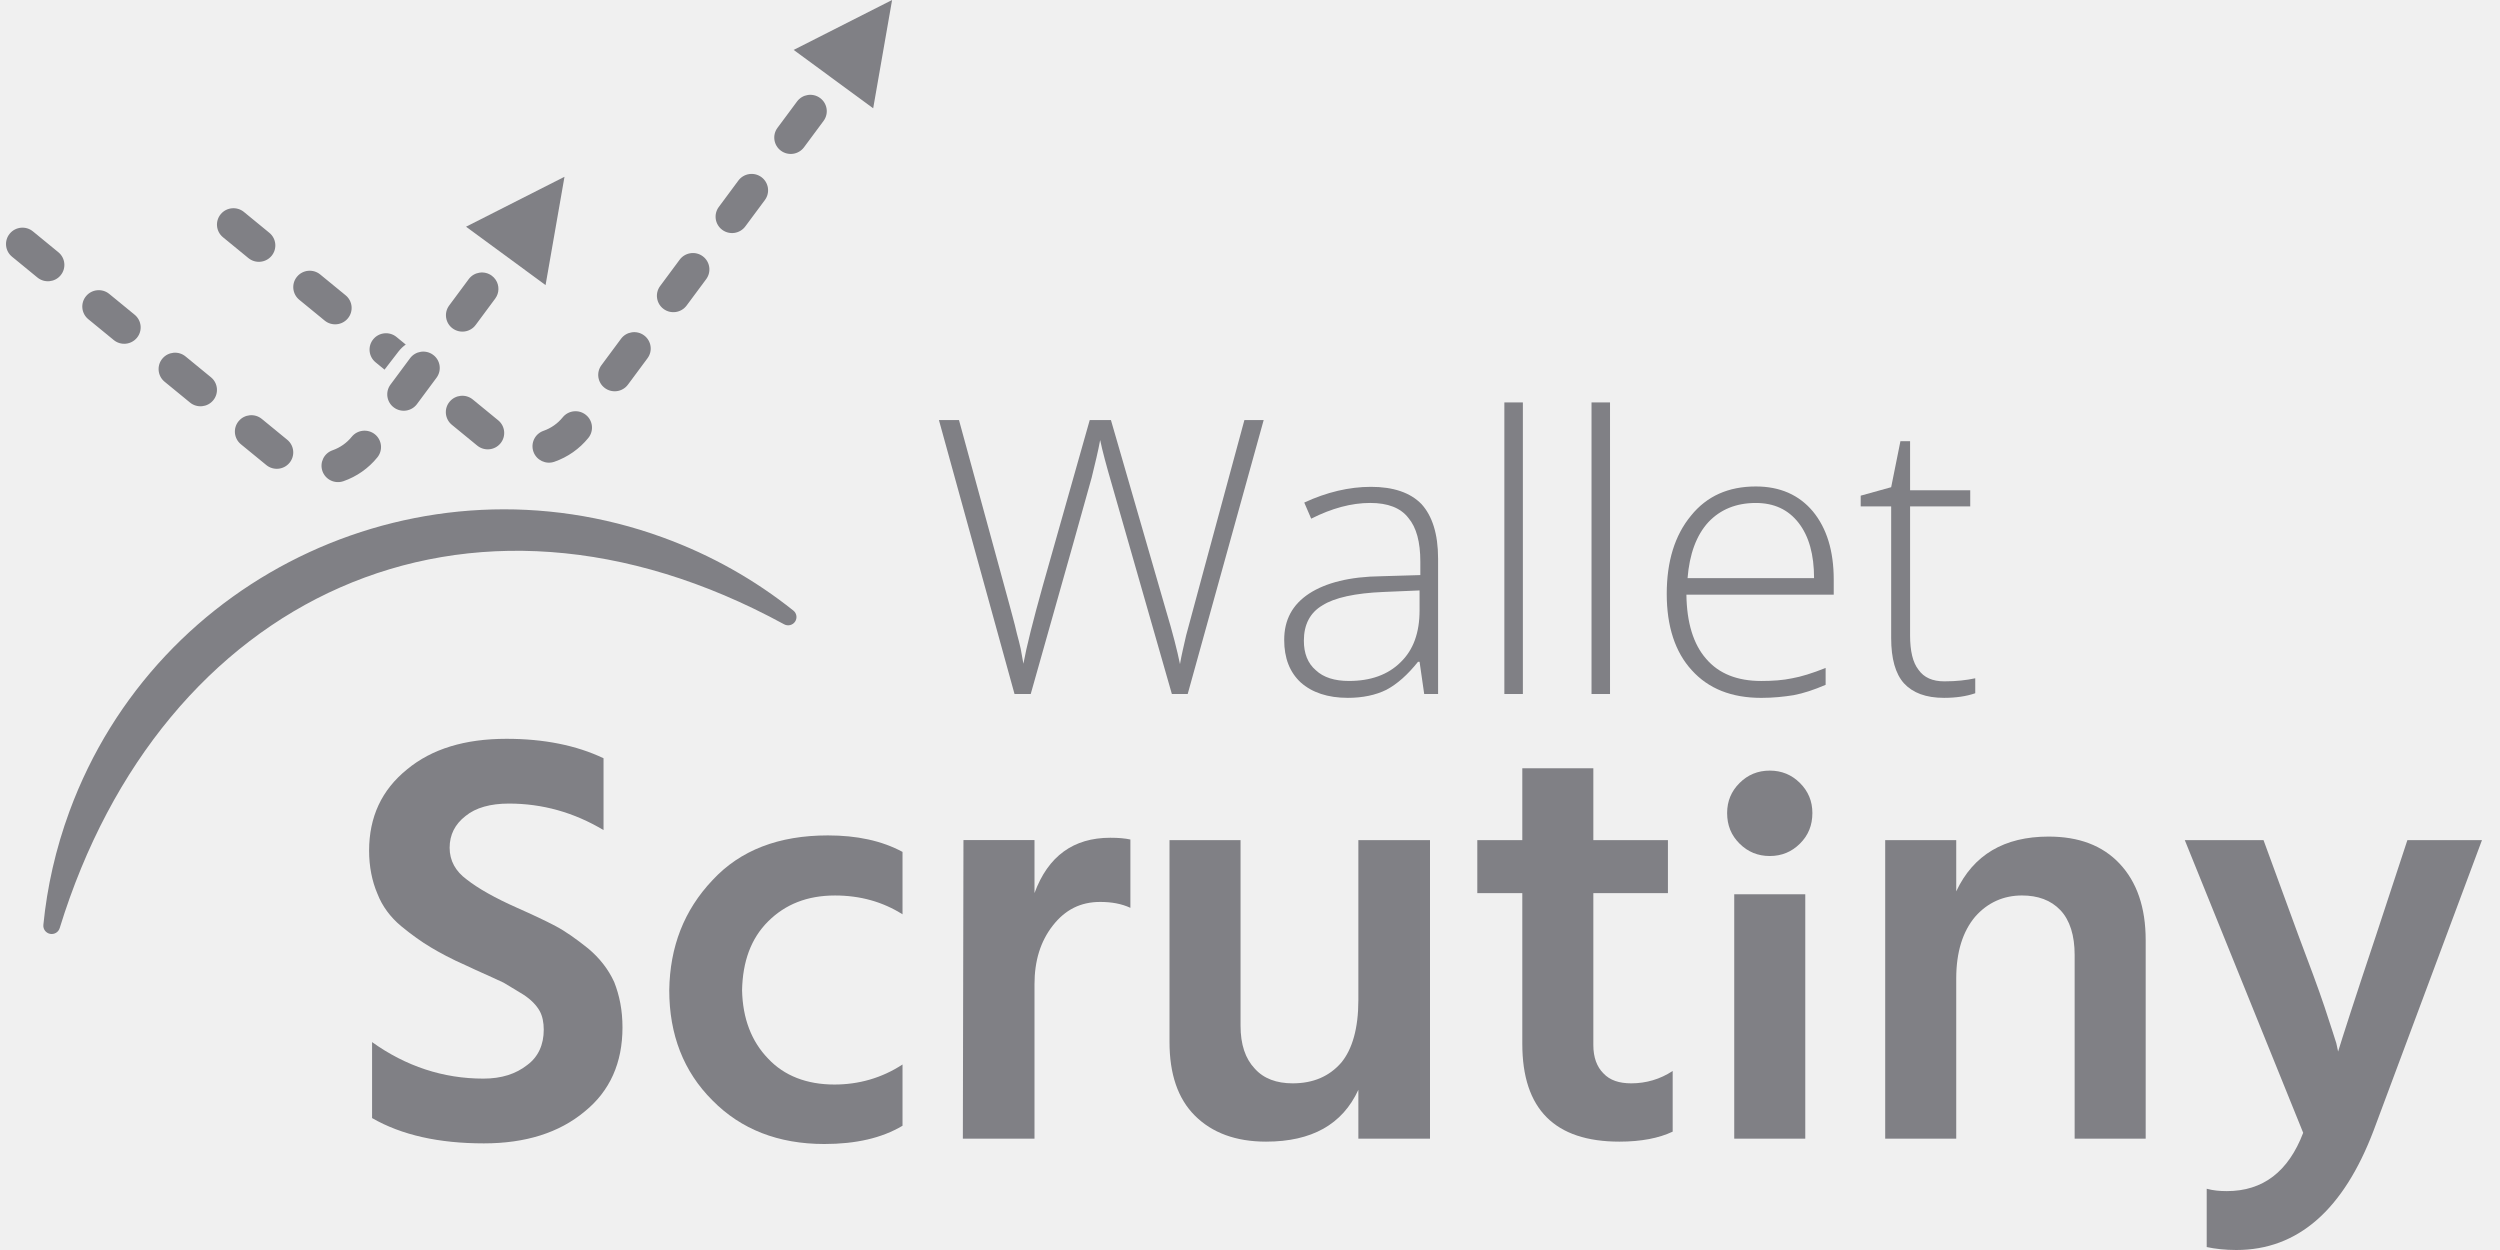
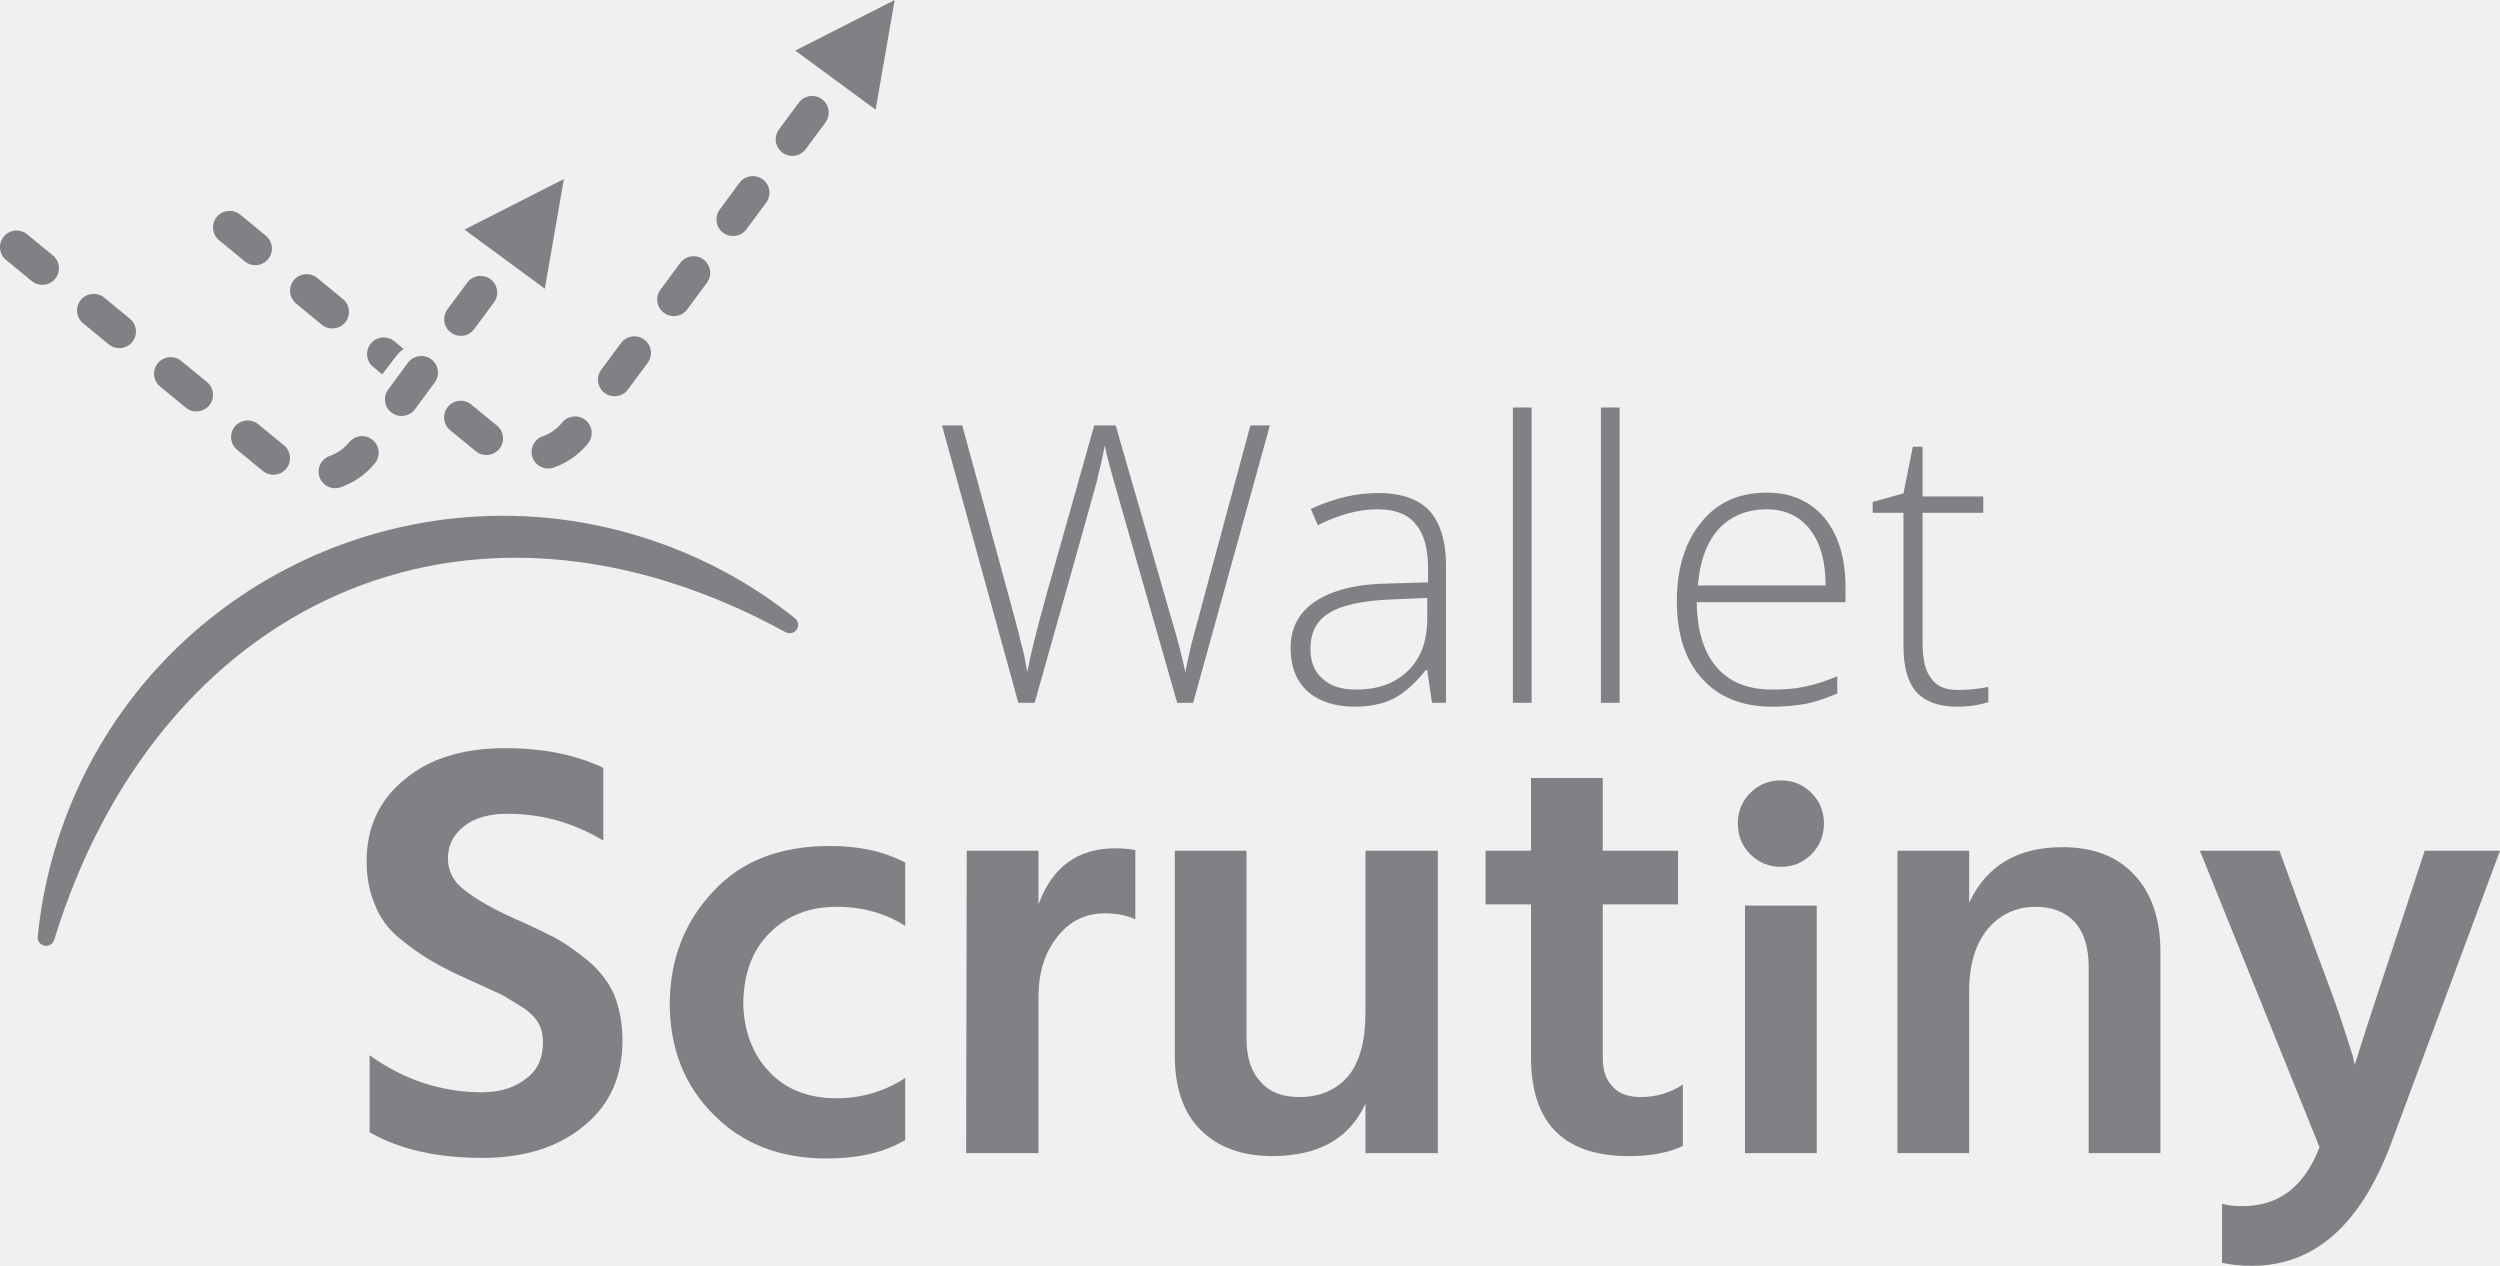
- <svg xmlns="http://www.w3.org/2000/svg" width="128" height="64" viewBox="0 0 128 64" fill="none">
-   <g clip-path="url(#clip0)">
-     <path d="M30.901 38.822V42.5C29.386 41.596 27.779 41.143 26.052 41.143C25.112 41.143 24.354 41.355 23.839 41.777C23.294 42.199 23.021 42.742 23.021 43.405C23.021 44.068 23.324 44.611 23.9 45.033C24.476 45.485 25.324 45.968 26.476 46.48C27.294 46.842 27.931 47.144 28.446 47.415C28.962 47.687 29.507 48.078 30.113 48.561C30.689 49.043 31.144 49.616 31.447 50.28C31.72 50.973 31.871 51.727 31.871 52.602C31.871 54.411 31.235 55.858 29.931 56.913C28.628 57.999 26.9 58.541 24.779 58.541C22.475 58.541 20.566 58.119 19.05 57.245V53.355C20.778 54.592 22.687 55.225 24.748 55.225C25.688 55.225 26.415 54.983 26.991 54.531C27.567 54.109 27.84 53.476 27.84 52.722C27.84 52.36 27.779 52.029 27.628 51.757C27.476 51.486 27.203 51.184 26.779 50.913C26.325 50.642 25.991 50.431 25.779 50.31C25.536 50.189 25.052 49.978 24.324 49.647C24.112 49.556 23.96 49.466 23.869 49.435C23.112 49.104 22.505 48.772 22.051 48.501C21.596 48.229 21.081 47.867 20.535 47.415C19.99 46.963 19.565 46.39 19.323 45.757C19.05 45.124 18.898 44.37 18.898 43.556C18.898 41.837 19.535 40.45 20.838 39.395C22.111 38.339 23.809 37.827 25.93 37.827C27.84 37.827 29.507 38.158 30.901 38.822Z" fill="#808085" />
-     <path d="M37.994 50.703C38.025 52.151 38.479 53.326 39.328 54.201C40.146 55.075 41.298 55.528 42.723 55.528C43.965 55.528 45.148 55.196 46.209 54.502V57.638C45.148 58.272 43.814 58.573 42.208 58.573C39.843 58.573 37.934 57.819 36.479 56.342C34.994 54.864 34.266 52.965 34.266 50.703C34.297 48.472 35.024 46.602 36.479 45.065C37.903 43.527 39.874 42.773 42.389 42.773C43.875 42.773 45.148 43.044 46.209 43.617V46.813C45.208 46.18 44.056 45.849 42.753 45.849C41.328 45.849 40.207 46.301 39.328 47.175C38.449 48.05 38.025 49.226 37.994 50.703Z" fill="#808085" />
-     <path d="M52.966 43.013V45.727C53.663 43.828 54.966 42.893 56.846 42.893C57.27 42.893 57.603 42.923 57.876 42.983V46.481C57.422 46.27 56.906 46.179 56.33 46.179C55.33 46.179 54.542 46.572 53.906 47.386C53.269 48.2 52.966 49.195 52.966 50.401V58.301H49.298L49.329 43.013H52.966Z" fill="#808085" />
-     <path d="M69.548 43.014H73.216V58.301H69.548V55.798C68.73 57.578 67.153 58.452 64.82 58.452C63.274 58.452 62.061 58 61.182 57.125C60.303 56.251 59.879 54.984 59.879 53.356V43.014H63.516V52.512C63.516 53.477 63.759 54.2 64.244 54.713C64.698 55.226 65.365 55.467 66.184 55.467C67.245 55.467 68.063 55.105 68.669 54.411C69.245 53.718 69.548 52.632 69.548 51.215V43.014Z" fill="#808085" />
-     <path d="M81.579 45.728V53.507C81.579 54.141 81.761 54.623 82.094 54.955C82.428 55.316 82.913 55.467 83.519 55.467C84.277 55.467 85.004 55.256 85.641 54.834V57.94C84.944 58.271 84.034 58.452 82.913 58.452C79.609 58.452 77.942 56.794 77.942 53.447V45.728H75.638V43.014H77.942V39.336H81.579V43.014H85.398V45.728H81.579Z" fill="#808085" />
-     <path d="M88.793 58.301V45.788H92.43V58.301H88.793ZM88.429 41.626C88.429 41.023 88.641 40.511 89.066 40.089C89.49 39.666 90.005 39.455 90.612 39.455C91.218 39.455 91.733 39.666 92.157 40.089C92.582 40.511 92.794 41.023 92.794 41.626C92.794 42.26 92.582 42.772 92.157 43.194C91.733 43.617 91.218 43.828 90.612 43.828C90.005 43.828 89.49 43.617 89.066 43.194C88.641 42.772 88.429 42.26 88.429 41.626Z" fill="#808085" />
-     <path d="M100.159 43.014V45.637C101.038 43.768 102.615 42.833 104.888 42.833C106.434 42.833 107.646 43.285 108.525 44.22C109.404 45.155 109.859 46.451 109.859 48.14V58.301H106.222V48.894C106.222 47.899 105.979 47.115 105.494 46.602C105.009 46.09 104.342 45.848 103.524 45.848C102.584 45.848 101.766 46.21 101.129 46.934C100.493 47.688 100.159 48.743 100.159 50.1V58.301H96.522V43.014H100.159Z" fill="#808085" />
-     <path d="M117.923 58L111.861 43.014H115.892L117.681 47.898C118.226 49.346 118.681 50.552 119.014 51.547C119.348 52.542 119.53 53.145 119.62 53.416L119.711 53.839C119.924 53.145 120.56 51.155 121.651 47.898L123.258 43.014H127.077L121.53 57.879C119.984 61.95 117.65 64 114.498 64C113.922 64 113.407 63.94 112.983 63.849V60.864C113.316 60.955 113.649 60.985 114.013 60.985C115.862 60.985 117.165 59.99 117.923 58Z" fill="#808085" />
-     <path fill-rule="evenodd" clip-rule="evenodd" d="M3.057 47.517C2.994 47.727 2.782 47.855 2.566 47.814C2.349 47.773 2.2 47.575 2.22 47.357C2.411 45.414 2.85 43.463 3.555 41.545C8.048 29.334 21.661 23.048 33.936 27.517C36.424 28.422 38.667 29.701 40.625 31.265C40.795 31.405 40.83 31.65 40.706 31.831C40.582 32.012 40.34 32.07 40.147 31.964C23.822 23.057 8.249 30.644 3.057 47.517Z" fill="#808085" />
-     <path fill-rule="evenodd" clip-rule="evenodd" d="M23.861 11.608L28.902 9.051L27.933 14.597L23.861 11.608Z" fill="#808085" />
-     <path fill-rule="evenodd" clip-rule="evenodd" d="M17.584 24.637C18.262 24.401 18.866 23.98 19.322 23.416C19.614 23.056 19.557 22.527 19.195 22.236C18.832 21.946 18.301 22.003 18.009 22.363C17.751 22.682 17.41 22.92 17.026 23.054C16.587 23.207 16.355 23.686 16.509 24.123C16.663 24.56 17.145 24.79 17.584 24.637ZM12.333 22.745C12.794 23.122 13.231 23.48 13.635 23.811C13.994 24.106 14.526 24.055 14.822 23.697C15.118 23.34 15.067 22.811 14.707 22.516C14.303 22.185 13.866 21.827 13.405 21.449C13.046 21.155 12.514 21.206 12.218 21.564C11.922 21.921 11.974 22.45 12.333 22.745ZM21.349 20.689C21.674 20.251 22.009 19.799 22.351 19.339C22.627 18.966 22.548 18.44 22.173 18.166C21.799 17.891 21.27 17.97 20.994 18.343C20.652 18.803 20.317 19.255 19.992 19.693C19.716 20.065 19.795 20.591 20.17 20.866C20.544 21.141 21.073 21.062 21.349 20.689ZM8.427 19.544C8.862 19.901 9.298 20.258 9.729 20.611C10.088 20.905 10.62 20.854 10.916 20.497C11.212 20.139 11.161 19.61 10.801 19.316C10.371 18.963 9.935 18.606 9.499 18.249C9.14 17.954 8.608 18.006 8.312 18.363C8.016 18.721 8.068 19.25 8.427 19.544ZM4.521 16.343C4.937 16.685 5.373 17.042 5.823 17.41C6.182 17.705 6.714 17.654 7.01 17.296C7.306 16.939 7.254 16.41 6.895 16.115C6.446 15.747 6.009 15.389 5.593 15.048C5.234 14.754 4.702 14.805 4.406 15.162C4.11 15.52 4.161 16.049 4.521 16.343ZM24.354 16.638C24.691 16.183 25.026 15.732 25.355 15.288C25.571 14.997 25.57 14.613 25.381 14.328C25.328 14.248 25.26 14.175 25.178 14.115C24.803 13.84 24.275 13.919 23.998 14.292C23.669 14.736 23.334 15.187 22.997 15.642C22.721 16.015 22.8 16.54 23.174 16.815C23.549 17.09 24.078 17.011 24.354 16.638ZM0.615 13.143C0.615 13.143 1.107 13.546 1.917 14.21C2.276 14.504 2.808 14.453 3.104 14.096C3.4 13.738 3.348 13.209 2.989 12.915C2.179 12.251 1.687 11.848 1.687 11.848C1.328 11.553 0.796 11.604 0.5 11.962C0.204 12.319 0.255 12.849 0.615 13.143Z" fill="#808085" />
-     <path fill-rule="evenodd" clip-rule="evenodd" d="M40.635 2.556L45.675 0L44.707 5.545L40.635 2.556Z" fill="#808085" />
-     <path fill-rule="evenodd" clip-rule="evenodd" d="M28.385 23.642C29.064 23.405 29.667 22.984 30.124 22.421C30.416 22.06 30.358 21.531 29.996 21.241C29.634 20.95 29.102 21.007 28.81 21.368C28.552 21.686 28.211 21.924 27.827 22.058C27.388 22.211 27.157 22.69 27.311 23.127C27.465 23.564 27.946 23.795 28.385 23.642ZM23.134 21.749C23.595 22.127 24.032 22.485 24.436 22.816C24.796 23.11 25.328 23.059 25.623 22.701C25.919 22.344 25.868 21.815 25.509 21.521C25.105 21.19 24.667 20.831 24.207 20.454C23.847 20.159 23.315 20.211 23.019 20.568C22.723 20.925 22.775 21.454 23.134 21.749ZM32.151 19.693C32.472 19.26 32.807 18.809 33.152 18.343C33.429 17.971 33.349 17.445 32.974 17.17C32.6 16.895 32.071 16.974 31.795 17.347C31.45 17.812 31.115 18.264 30.794 18.697C30.517 19.07 30.597 19.596 30.971 19.87C31.346 20.145 31.875 20.066 32.151 19.693ZM19.688 18.926L19.228 18.549C18.869 18.254 18.817 17.725 19.113 17.367C19.409 17.01 19.941 16.959 20.301 17.253L20.775 17.642C20.654 17.724 20.527 17.84 20.4 18.001C20.146 18.323 19.896 18.65 19.688 18.926ZM15.322 15.348C15.739 15.689 16.175 16.047 16.624 16.415C16.983 16.709 17.515 16.658 17.811 16.3C18.107 15.943 18.056 15.414 17.697 15.12C17.247 14.752 16.811 14.394 16.395 14.053C16.035 13.758 15.503 13.809 15.207 14.167C14.911 14.524 14.963 15.053 15.322 15.348ZM35.155 15.643C35.486 15.198 35.82 14.747 36.157 14.293C36.433 13.92 36.354 13.394 35.979 13.119C35.605 12.844 35.076 12.924 34.799 13.296C34.463 13.75 34.128 14.201 33.798 14.646C33.522 15.019 33.602 15.545 33.976 15.82C34.35 16.095 34.879 16.015 35.155 15.643ZM11.416 12.147C11.416 12.147 11.908 12.55 12.718 13.214C13.077 13.509 13.609 13.457 13.905 13.1C14.201 12.742 14.15 12.213 13.79 11.919C12.981 11.255 12.489 10.852 12.489 10.852C12.129 10.558 11.597 10.609 11.301 10.966C11.005 11.324 11.057 11.853 11.416 12.147ZM38.16 11.592C38.496 11.14 38.83 10.688 39.162 10.242C39.438 9.869 39.358 9.343 38.984 9.068C38.609 8.793 38.081 8.873 37.804 9.245C37.473 9.692 37.138 10.143 36.803 10.596C36.526 10.968 36.606 11.494 36.98 11.769C37.355 12.044 37.884 11.965 38.16 11.592ZM41.165 7.541C41.507 7.079 41.842 6.628 42.166 6.191C42.443 5.818 42.363 5.293 41.988 5.018C41.614 4.743 41.085 4.822 40.809 5.195C40.485 5.631 40.15 6.083 39.807 6.545C39.531 6.917 39.61 7.443 39.985 7.718C40.36 7.993 40.888 7.914 41.165 7.541Z" fill="#808085" />
-     <path d="M60.81 35.534H60L56.9 24.71C56.644 23.826 56.446 23.099 56.328 22.53C56.229 23.08 56.071 23.728 55.893 24.455C55.696 25.162 54.669 28.855 52.773 35.534H51.944L48.073 21.508H49.1L51.569 30.544C51.667 30.918 51.766 31.252 51.845 31.566C51.924 31.861 52.003 32.155 52.062 32.43C52.141 32.705 52.2 32.961 52.26 33.216C52.299 33.471 52.358 33.727 52.398 33.982C52.556 33.118 52.892 31.782 53.385 30.014L55.794 21.508H56.88L59.704 31.271C60.04 32.391 60.277 33.314 60.415 34.002C60.494 33.53 60.613 33.059 60.731 32.529C60.869 32.018 61.857 28.344 63.713 21.508H64.7L60.81 35.534Z" fill="#808085" />
-     <path d="M72.919 35.533L72.682 33.883H72.603C72.07 34.551 71.537 35.023 70.984 35.317C70.431 35.592 69.759 35.73 69.009 35.73C67.982 35.73 67.172 35.455 66.6 34.944C66.027 34.414 65.751 33.687 65.751 32.764C65.751 31.742 66.165 30.956 67.034 30.387C67.883 29.837 69.108 29.522 70.727 29.503L72.721 29.444V28.756C72.721 27.754 72.524 27.008 72.109 26.517C71.714 26.006 71.063 25.751 70.154 25.751C69.187 25.751 68.18 26.026 67.133 26.556L66.778 25.731C67.923 25.201 69.068 24.926 70.194 24.926C71.339 24.926 72.208 25.22 72.781 25.81C73.334 26.419 73.63 27.342 73.63 28.599V35.533H72.919ZM69.068 34.865C70.174 34.865 71.063 34.551 71.714 33.903C72.366 33.274 72.682 32.39 72.682 31.251V30.23L70.845 30.308C69.384 30.367 68.318 30.603 67.706 30.996C67.074 31.369 66.758 31.978 66.758 32.803C66.758 33.451 66.955 33.962 67.37 34.316C67.765 34.689 68.338 34.865 69.068 34.865Z" fill="#808085" />
-     <path fill-rule="evenodd" clip-rule="evenodd" d="M77.023 20.604H77.971V35.533H77.023V20.604Z" fill="#808085" />
-     <path fill-rule="evenodd" clip-rule="evenodd" d="M81.486 20.604H82.433V35.533H81.486V20.604Z" fill="#808085" />
-     <path d="M90.174 35.731C88.654 35.731 87.469 35.259 86.62 34.316C85.771 33.393 85.337 32.077 85.337 30.407C85.337 28.738 85.751 27.402 86.581 26.4C87.39 25.398 88.496 24.907 89.898 24.907C91.142 24.907 92.11 25.339 92.82 26.184C93.531 27.048 93.887 28.207 93.887 29.68V30.447H86.344C86.363 31.881 86.699 32.981 87.351 33.727C88.002 34.493 88.95 34.866 90.174 34.866C90.767 34.866 91.3 34.827 91.754 34.729C92.208 34.65 92.781 34.474 93.472 34.199V35.063C92.88 35.318 92.347 35.495 91.833 35.593C91.34 35.672 90.787 35.731 90.174 35.731ZM89.898 25.752C88.891 25.752 88.081 26.086 87.469 26.734C86.857 27.402 86.501 28.364 86.403 29.602H92.88C92.88 28.404 92.623 27.461 92.09 26.773C91.557 26.086 90.826 25.752 89.898 25.752Z" fill="#808085" />
-     <path d="M99.553 34.885C100.165 34.885 100.679 34.826 101.133 34.728V35.494C100.679 35.651 100.146 35.73 99.533 35.73C98.605 35.73 97.934 35.474 97.48 34.983C97.045 34.492 96.828 33.726 96.828 32.665V25.927H95.268V25.378L96.828 24.945L97.302 22.588H97.796V25.102H100.876V25.927H97.796V32.528C97.796 33.333 97.934 33.923 98.23 34.296C98.507 34.689 98.941 34.885 99.553 34.885Z" fill="#808085" />
-   </g>
-   <defs>
-     <clipPath id="clip0">
-       <rect width="126.769" height="64" fill="white" transform="translate(0.307617)" />
-     </clipPath>
-   </defs>
+ <svg xmlns="http://www.w3.org/2000/svg" width="79" height="40" viewBox="0 0 79 40" fill="none">
+   <path d="M19.065 24.264V26.563C18.121 25.997 17.12 25.715 16.043 25.715C15.458 25.715 14.985 25.847 14.664 26.11C14.324 26.374 14.154 26.713 14.154 27.128C14.154 27.543 14.343 27.882 14.702 28.146C15.061 28.428 15.59 28.73 16.308 29.05C16.818 29.276 17.214 29.465 17.535 29.634C17.857 29.804 18.197 30.049 18.574 30.351C18.933 30.652 19.216 31.01 19.405 31.425C19.575 31.858 19.67 32.329 19.67 32.876C19.67 34.007 19.273 34.911 18.461 35.571C17.649 36.249 16.572 36.589 15.25 36.589C13.814 36.589 12.624 36.325 11.68 35.778V33.347C12.757 34.12 13.947 34.516 15.231 34.516C15.816 34.516 16.27 34.365 16.629 34.082C16.988 33.818 17.158 33.422 17.158 32.951C17.158 32.725 17.12 32.518 17.025 32.348C16.931 32.179 16.761 31.99 16.497 31.821C16.213 31.651 16.005 31.519 15.873 31.444C15.722 31.368 15.42 31.236 14.966 31.029C14.834 30.973 14.74 30.916 14.683 30.897C14.211 30.69 13.833 30.483 13.55 30.313C13.267 30.143 12.945 29.917 12.605 29.634C12.265 29.352 12.001 28.994 11.85 28.598C11.68 28.202 11.585 27.731 11.585 27.222C11.585 26.148 11.982 25.281 12.794 24.622C13.588 23.962 14.645 23.642 15.968 23.642C17.158 23.642 18.197 23.849 19.065 24.264Z" fill="#808085" />
+   <path d="M23.486 31.689C23.505 32.594 23.788 33.329 24.317 33.876C24.827 34.422 25.544 34.705 26.432 34.705C27.207 34.705 27.943 34.497 28.605 34.064V36.024C27.943 36.42 27.112 36.608 26.111 36.608C24.638 36.608 23.448 36.137 22.541 35.214C21.616 34.29 21.162 33.103 21.162 31.689C21.181 30.295 21.634 29.127 22.541 28.165C23.429 27.204 24.657 26.733 26.224 26.733C27.15 26.733 27.943 26.903 28.605 27.261V29.258C27.981 28.863 27.263 28.655 26.451 28.655C25.563 28.655 24.864 28.938 24.317 29.485C23.769 30.031 23.505 30.766 23.486 31.689Z" fill="#808085" />
+   <path d="M32.816 26.883V28.579C33.25 27.392 34.062 26.808 35.233 26.808C35.498 26.808 35.706 26.827 35.876 26.864V29.051C35.592 28.919 35.271 28.862 34.912 28.862C34.289 28.862 33.798 29.107 33.401 29.616C33.004 30.125 32.816 30.747 32.816 31.5V36.438H30.53L30.549 26.883H32.816Z" fill="#808085" />
+   <path d="M43.149 26.884H45.435V36.438H43.149V34.874C42.639 35.986 41.657 36.532 40.203 36.532C39.239 36.532 38.484 36.25 37.936 35.703C37.388 35.157 37.124 34.365 37.124 33.348V26.884H39.39V32.82C39.39 33.423 39.541 33.875 39.844 34.196C40.127 34.516 40.543 34.667 41.053 34.667C41.714 34.667 42.224 34.441 42.602 34.007C42.96 33.574 43.149 32.895 43.149 32.01V26.884Z" fill="#808085" />
+   <path d="M50.647 28.58V33.442C50.647 33.838 50.76 34.139 50.968 34.347C51.176 34.573 51.478 34.667 51.856 34.667C52.328 34.667 52.781 34.535 53.178 34.271V36.212C52.743 36.42 52.177 36.533 51.478 36.533C49.419 36.533 48.38 35.496 48.38 33.404V28.58H46.944V26.884H48.38V24.585H50.647V26.884H53.027V28.58H50.647Z" fill="#808085" />
+   <path d="M55.142 36.438V28.617H57.409V36.438H55.142ZM54.916 26.017C54.916 25.64 55.048 25.319 55.312 25.055C55.577 24.791 55.898 24.66 56.276 24.66C56.653 24.66 56.974 24.791 57.239 25.055C57.503 25.319 57.636 25.64 57.636 26.017C57.636 26.412 57.503 26.733 57.239 26.997C56.974 27.26 56.653 27.392 56.276 27.392C55.898 27.392 55.577 27.26 55.312 26.997C55.048 26.733 54.916 26.412 54.916 26.017Z" fill="#808085" />
+   <path d="M62.226 26.884V28.523C62.773 27.355 63.756 26.771 65.172 26.771C66.136 26.771 66.891 27.053 67.439 27.638C67.987 28.222 68.27 29.032 68.27 30.087V36.438H66.003V30.559C66.003 29.937 65.852 29.447 65.55 29.126C65.248 28.806 64.832 28.655 64.322 28.655C63.737 28.655 63.227 28.881 62.83 29.334C62.433 29.805 62.226 30.464 62.226 31.312V36.438H59.959V26.884H62.226Z" fill="#808085" />
+   <path d="M73.296 36.25L69.518 26.884H72.03L73.144 29.936C73.484 30.841 73.768 31.595 73.976 32.217C74.183 32.839 74.297 33.216 74.353 33.385L74.41 33.649C74.542 33.216 74.939 31.972 75.619 29.936L76.62 26.884H79L75.543 36.174C74.58 38.718 73.126 40 71.161 40C70.802 40 70.481 39.962 70.217 39.906V38.04C70.424 38.097 70.632 38.115 70.859 38.115C72.011 38.115 72.823 37.494 73.296 36.25Z" fill="#808085" />
+   <path fill-rule="evenodd" clip-rule="evenodd" d="M1.713 29.698C1.674 29.829 1.542 29.909 1.407 29.884C1.272 29.858 1.179 29.735 1.192 29.598C1.311 28.384 1.584 27.164 2.024 25.966C4.823 18.334 13.307 14.405 20.957 17.198C22.507 17.764 23.905 18.563 25.125 19.541C25.231 19.628 25.253 19.781 25.175 19.894C25.098 20.008 24.948 20.044 24.827 19.978C14.653 14.41 4.949 19.153 1.713 29.698Z" fill="#808085" />
+   <path fill-rule="evenodd" clip-rule="evenodd" d="M14.678 7.255L17.819 5.657L17.216 9.123L14.678 7.255Z" fill="#808085" />
+   <path fill-rule="evenodd" clip-rule="evenodd" d="M10.766 15.398C11.189 15.25 11.565 14.987 11.85 14.635C12.031 14.41 11.996 14.079 11.77 13.898C11.544 13.716 11.213 13.752 11.031 13.977C10.87 14.176 10.658 14.325 10.419 14.409C10.145 14.504 10.001 14.804 10.097 15.077C10.193 15.35 10.493 15.494 10.766 15.398ZM7.494 14.215C7.781 14.451 8.053 14.675 8.305 14.882C8.529 15.066 8.861 15.034 9.045 14.811C9.229 14.588 9.198 14.257 8.974 14.073C8.722 13.866 8.449 13.642 8.162 13.406C7.938 13.222 7.607 13.254 7.422 13.477C7.238 13.701 7.27 14.031 7.494 14.215ZM13.113 12.931C13.315 12.657 13.524 12.374 13.737 12.087C13.909 11.854 13.86 11.525 13.626 11.353C13.393 11.182 13.063 11.231 12.891 11.464C12.678 11.752 12.469 12.034 12.267 12.308C12.095 12.541 12.144 12.87 12.378 13.041C12.611 13.213 12.941 13.164 13.113 12.931ZM5.06 12.215C5.331 12.438 5.603 12.661 5.871 12.882C6.095 13.066 6.426 13.034 6.611 12.81C6.795 12.587 6.763 12.256 6.539 12.072C6.271 11.852 6 11.629 5.728 11.405C5.504 11.222 5.173 11.254 4.988 11.477C4.804 11.7 4.836 12.031 5.06 12.215ZM2.626 10.215C2.885 10.428 3.157 10.651 3.437 10.882C3.661 11.065 3.992 11.034 4.177 10.81C4.361 10.587 4.329 10.256 4.105 10.072C3.825 9.842 3.553 9.618 3.294 9.405C3.07 9.221 2.738 9.253 2.554 9.477C2.37 9.7 2.402 10.031 2.626 10.215ZM14.985 10.399C15.195 10.115 15.404 9.832 15.609 9.555C15.744 9.373 15.743 9.133 15.625 8.955C15.592 8.905 15.55 8.859 15.498 8.822C15.265 8.65 14.936 8.699 14.764 8.932C14.558 9.21 14.35 9.492 14.139 9.776C13.967 10.009 14.017 10.338 14.25 10.509C14.484 10.681 14.813 10.632 14.985 10.399ZM0.191 8.214C0.191 8.214 0.498 8.466 1.003 8.881C1.227 9.065 1.558 9.033 1.743 8.81C1.927 8.586 1.895 8.256 1.671 8.072C1.166 7.657 0.86 7.405 0.86 7.405C0.636 7.221 0.304 7.253 0.12 7.476C-0.065 7.7 -0.033 8.03 0.191 8.214Z" fill="#808085" />
+   <path fill-rule="evenodd" clip-rule="evenodd" d="M25.131 1.598L28.272 0L27.669 3.466L25.131 1.598Z" fill="#808085" />
+   <path fill-rule="evenodd" clip-rule="evenodd" d="M17.497 14.776C17.92 14.628 18.296 14.365 18.581 14.013C18.763 13.787 18.727 13.457 18.501 13.275C18.275 13.094 17.944 13.13 17.762 13.355C17.602 13.554 17.389 13.703 17.15 13.786C16.876 13.882 16.732 14.181 16.828 14.454C16.924 14.728 17.224 14.872 17.497 14.776ZM14.225 13.593C14.512 13.829 14.785 14.053 15.037 14.26C15.26 14.444 15.592 14.412 15.776 14.188C15.961 13.965 15.929 13.634 15.705 13.45C15.453 13.243 15.181 13.02 14.893 12.784C14.669 12.6 14.338 12.632 14.153 12.855C13.969 13.078 14.001 13.409 14.225 13.593ZM19.844 12.308C20.044 12.038 20.253 11.755 20.468 11.464C20.64 11.232 20.591 10.903 20.357 10.731C20.124 10.559 19.795 10.609 19.622 10.842C19.407 11.133 19.198 11.415 18.998 11.686C18.826 11.918 18.876 12.247 19.109 12.419C19.342 12.591 19.672 12.541 19.844 12.308ZM12.078 11.829L11.791 11.593C11.567 11.409 11.535 11.078 11.719 10.855C11.904 10.631 12.235 10.599 12.459 10.783L12.755 11.026C12.68 11.078 12.6 11.15 12.521 11.251C12.363 11.452 12.207 11.656 12.078 11.829ZM9.357 9.592C9.616 9.806 9.888 10.029 10.168 10.259C10.392 10.443 10.723 10.411 10.908 10.188C11.092 9.964 11.06 9.634 10.836 9.45C10.556 9.22 10.284 8.996 10.025 8.783C9.801 8.599 9.47 8.631 9.285 8.854C9.101 9.078 9.133 9.408 9.357 9.592ZM21.716 9.777C21.922 9.498 22.131 9.217 22.34 8.933C22.513 8.7 22.463 8.371 22.23 8.199C21.996 8.028 21.667 8.077 21.495 8.31C21.285 8.594 21.076 8.876 20.87 9.154C20.698 9.387 20.748 9.715 20.981 9.887C21.215 10.059 21.544 10.01 21.716 9.777ZM6.923 7.592C6.923 7.592 7.229 7.844 7.734 8.259C7.958 8.443 8.289 8.411 8.474 8.188C8.658 7.964 8.626 7.633 8.402 7.449C7.898 7.035 7.591 6.783 7.591 6.783C7.367 6.599 7.035 6.631 6.851 6.854C6.667 7.077 6.699 7.408 6.923 7.592ZM23.589 7.245C23.798 6.962 24.006 6.68 24.213 6.401C24.385 6.168 24.336 5.84 24.102 5.668C23.869 5.496 23.539 5.545 23.367 5.778C23.161 6.058 22.952 6.339 22.743 6.622C22.571 6.855 22.62 7.184 22.854 7.356C23.087 7.527 23.417 7.478 23.589 7.245ZM25.461 4.713C25.675 4.424 25.884 4.142 26.085 3.869C26.258 3.636 26.208 3.308 25.975 3.136C25.741 2.964 25.412 3.014 25.24 3.247C25.038 3.52 24.829 3.802 24.615 4.091C24.443 4.323 24.493 4.652 24.726 4.824C24.96 4.996 25.289 4.946 25.461 4.713Z" fill="#808085" />
+   <path d="M37.704 22.209H37.199L35.267 15.444C35.107 14.891 34.984 14.437 34.91 14.081C34.849 14.425 34.751 14.83 34.64 15.284C34.517 15.726 33.877 18.034 32.695 22.209H32.179L29.767 13.443H30.407L31.945 19.09C32.006 19.324 32.068 19.532 32.117 19.729C32.166 19.913 32.215 20.097 32.252 20.269C32.302 20.441 32.339 20.6 32.376 20.76C32.4 20.92 32.437 21.079 32.462 21.239C32.56 20.699 32.769 19.864 33.077 18.759L34.578 13.443H35.255L37.015 19.545C37.224 20.244 37.372 20.821 37.458 21.251C37.507 20.956 37.581 20.662 37.655 20.33C37.741 20.011 38.356 17.715 39.513 13.443H40.128L37.704 22.209Z" fill="#808085" />
+   <path d="M45.25 22.208L45.102 21.177H45.053C44.721 21.595 44.388 21.889 44.044 22.073C43.699 22.245 43.281 22.331 42.813 22.331C42.173 22.331 41.669 22.159 41.312 21.84C40.955 21.509 40.783 21.054 40.783 20.477C40.783 19.839 41.041 19.348 41.583 18.992C42.112 18.648 42.875 18.451 43.884 18.439L45.127 18.402V17.973C45.127 17.346 45.004 16.88 44.745 16.573C44.499 16.254 44.093 16.094 43.527 16.094C42.924 16.094 42.296 16.266 41.644 16.598L41.423 16.082C42.136 15.75 42.85 15.579 43.552 15.579C44.265 15.579 44.807 15.763 45.164 16.131C45.508 16.512 45.693 17.089 45.693 17.874V22.208H45.25ZM42.85 21.791C43.539 21.791 44.093 21.595 44.499 21.189C44.905 20.797 45.102 20.244 45.102 19.532V18.893L43.958 18.943C43.047 18.979 42.383 19.127 42.001 19.372C41.607 19.606 41.41 19.986 41.41 20.502C41.41 20.907 41.533 21.226 41.792 21.447C42.038 21.68 42.395 21.791 42.85 21.791Z" fill="#808085" />
+   <path fill-rule="evenodd" clip-rule="evenodd" d="M47.807 12.877H48.398V22.208H47.807V12.877Z" fill="#808085" />
+   <path fill-rule="evenodd" clip-rule="evenodd" d="M50.588 12.877H51.179V22.208H50.588V12.877Z" fill="#808085" />
+   <path d="M56.003 22.332C55.056 22.332 54.317 22.037 53.788 21.448C53.259 20.871 52.988 20.048 52.988 19.005C52.988 17.961 53.247 17.126 53.764 16.5C54.268 15.874 54.957 15.567 55.831 15.567C56.606 15.567 57.209 15.837 57.652 16.365C58.095 16.905 58.317 17.629 58.317 18.55V19.029H53.616C53.628 19.925 53.837 20.613 54.243 21.079C54.65 21.558 55.24 21.791 56.003 21.791C56.372 21.791 56.705 21.767 56.988 21.706C57.271 21.657 57.627 21.546 58.058 21.374V21.914C57.689 22.074 57.357 22.184 57.037 22.246C56.729 22.295 56.385 22.332 56.003 22.332ZM55.831 16.095C55.203 16.095 54.699 16.303 54.317 16.709C53.936 17.126 53.714 17.728 53.653 18.501H57.689C57.689 17.752 57.529 17.163 57.197 16.733C56.865 16.303 56.409 16.095 55.831 16.095Z" fill="#808085" />
+   <path d="M61.848 21.803C62.229 21.803 62.549 21.766 62.832 21.705V22.184C62.549 22.282 62.217 22.331 61.836 22.331C61.257 22.331 60.839 22.172 60.556 21.865C60.285 21.558 60.15 21.079 60.15 20.416V16.205H59.177V15.861L60.15 15.591L60.445 14.117H60.753V15.689H62.672V16.205H60.753V20.33C60.753 20.833 60.839 21.202 61.023 21.435C61.196 21.68 61.466 21.803 61.848 21.803Z" fill="#808085" />
</svg>
